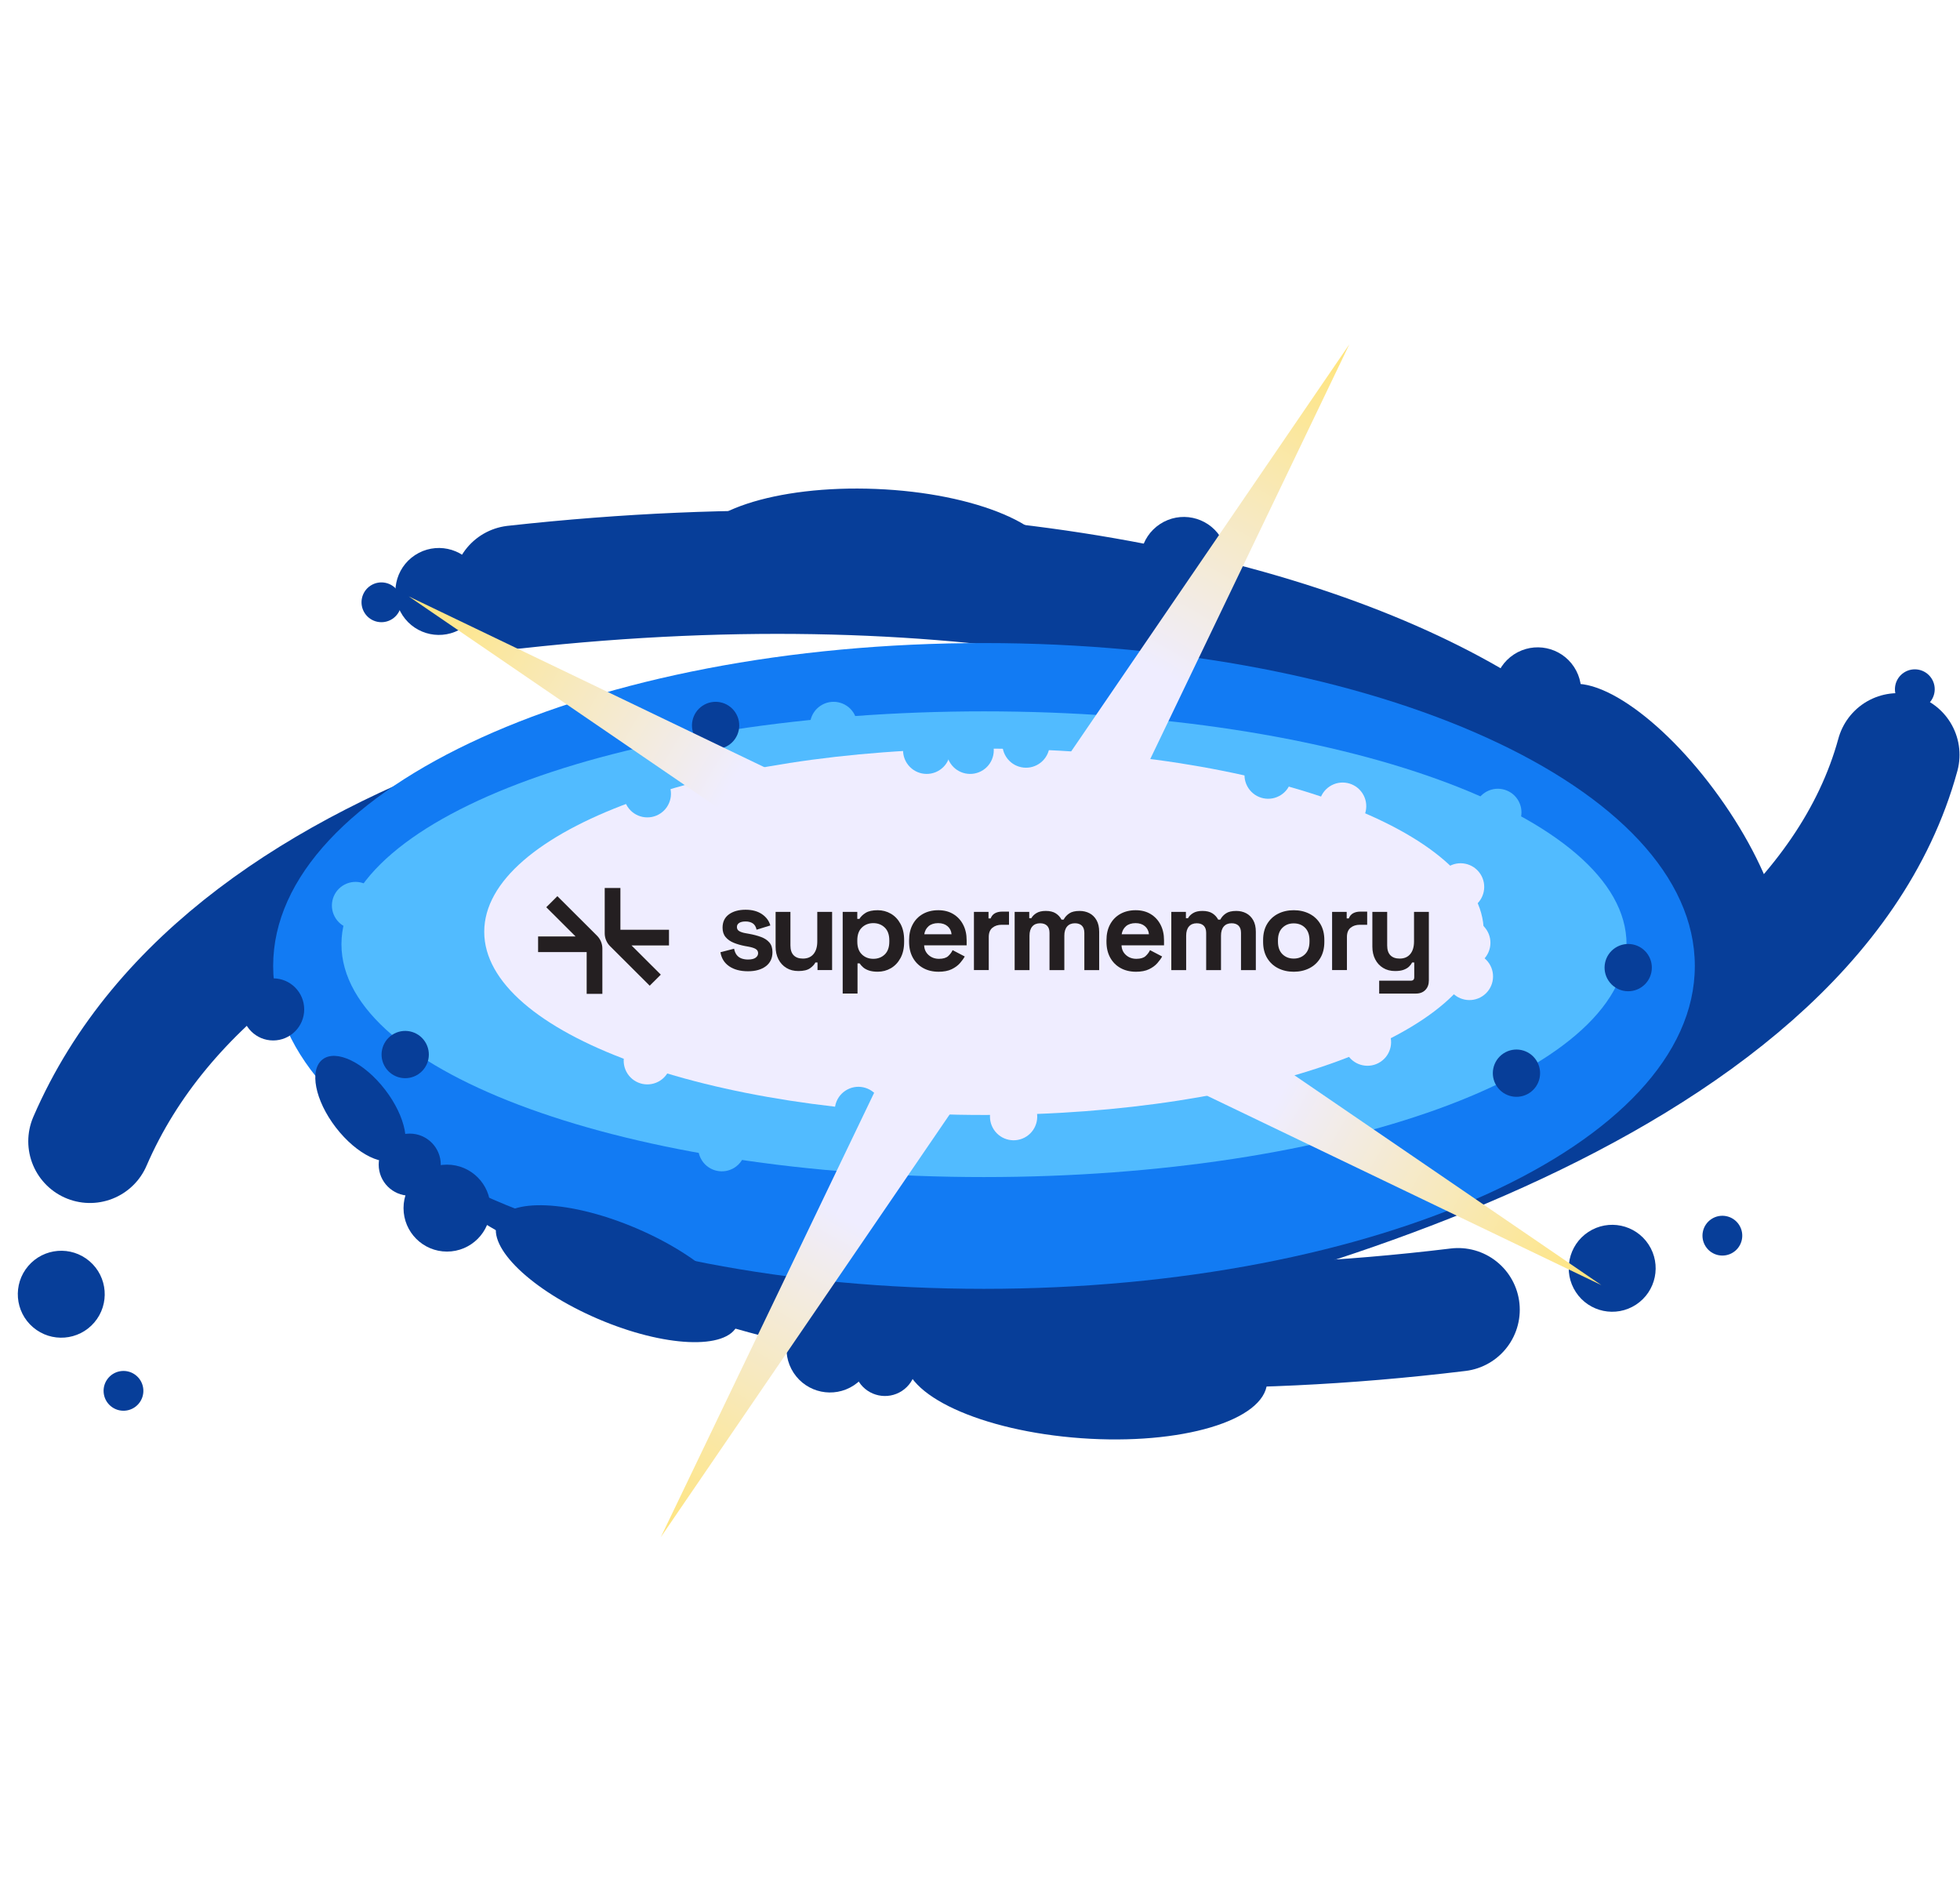
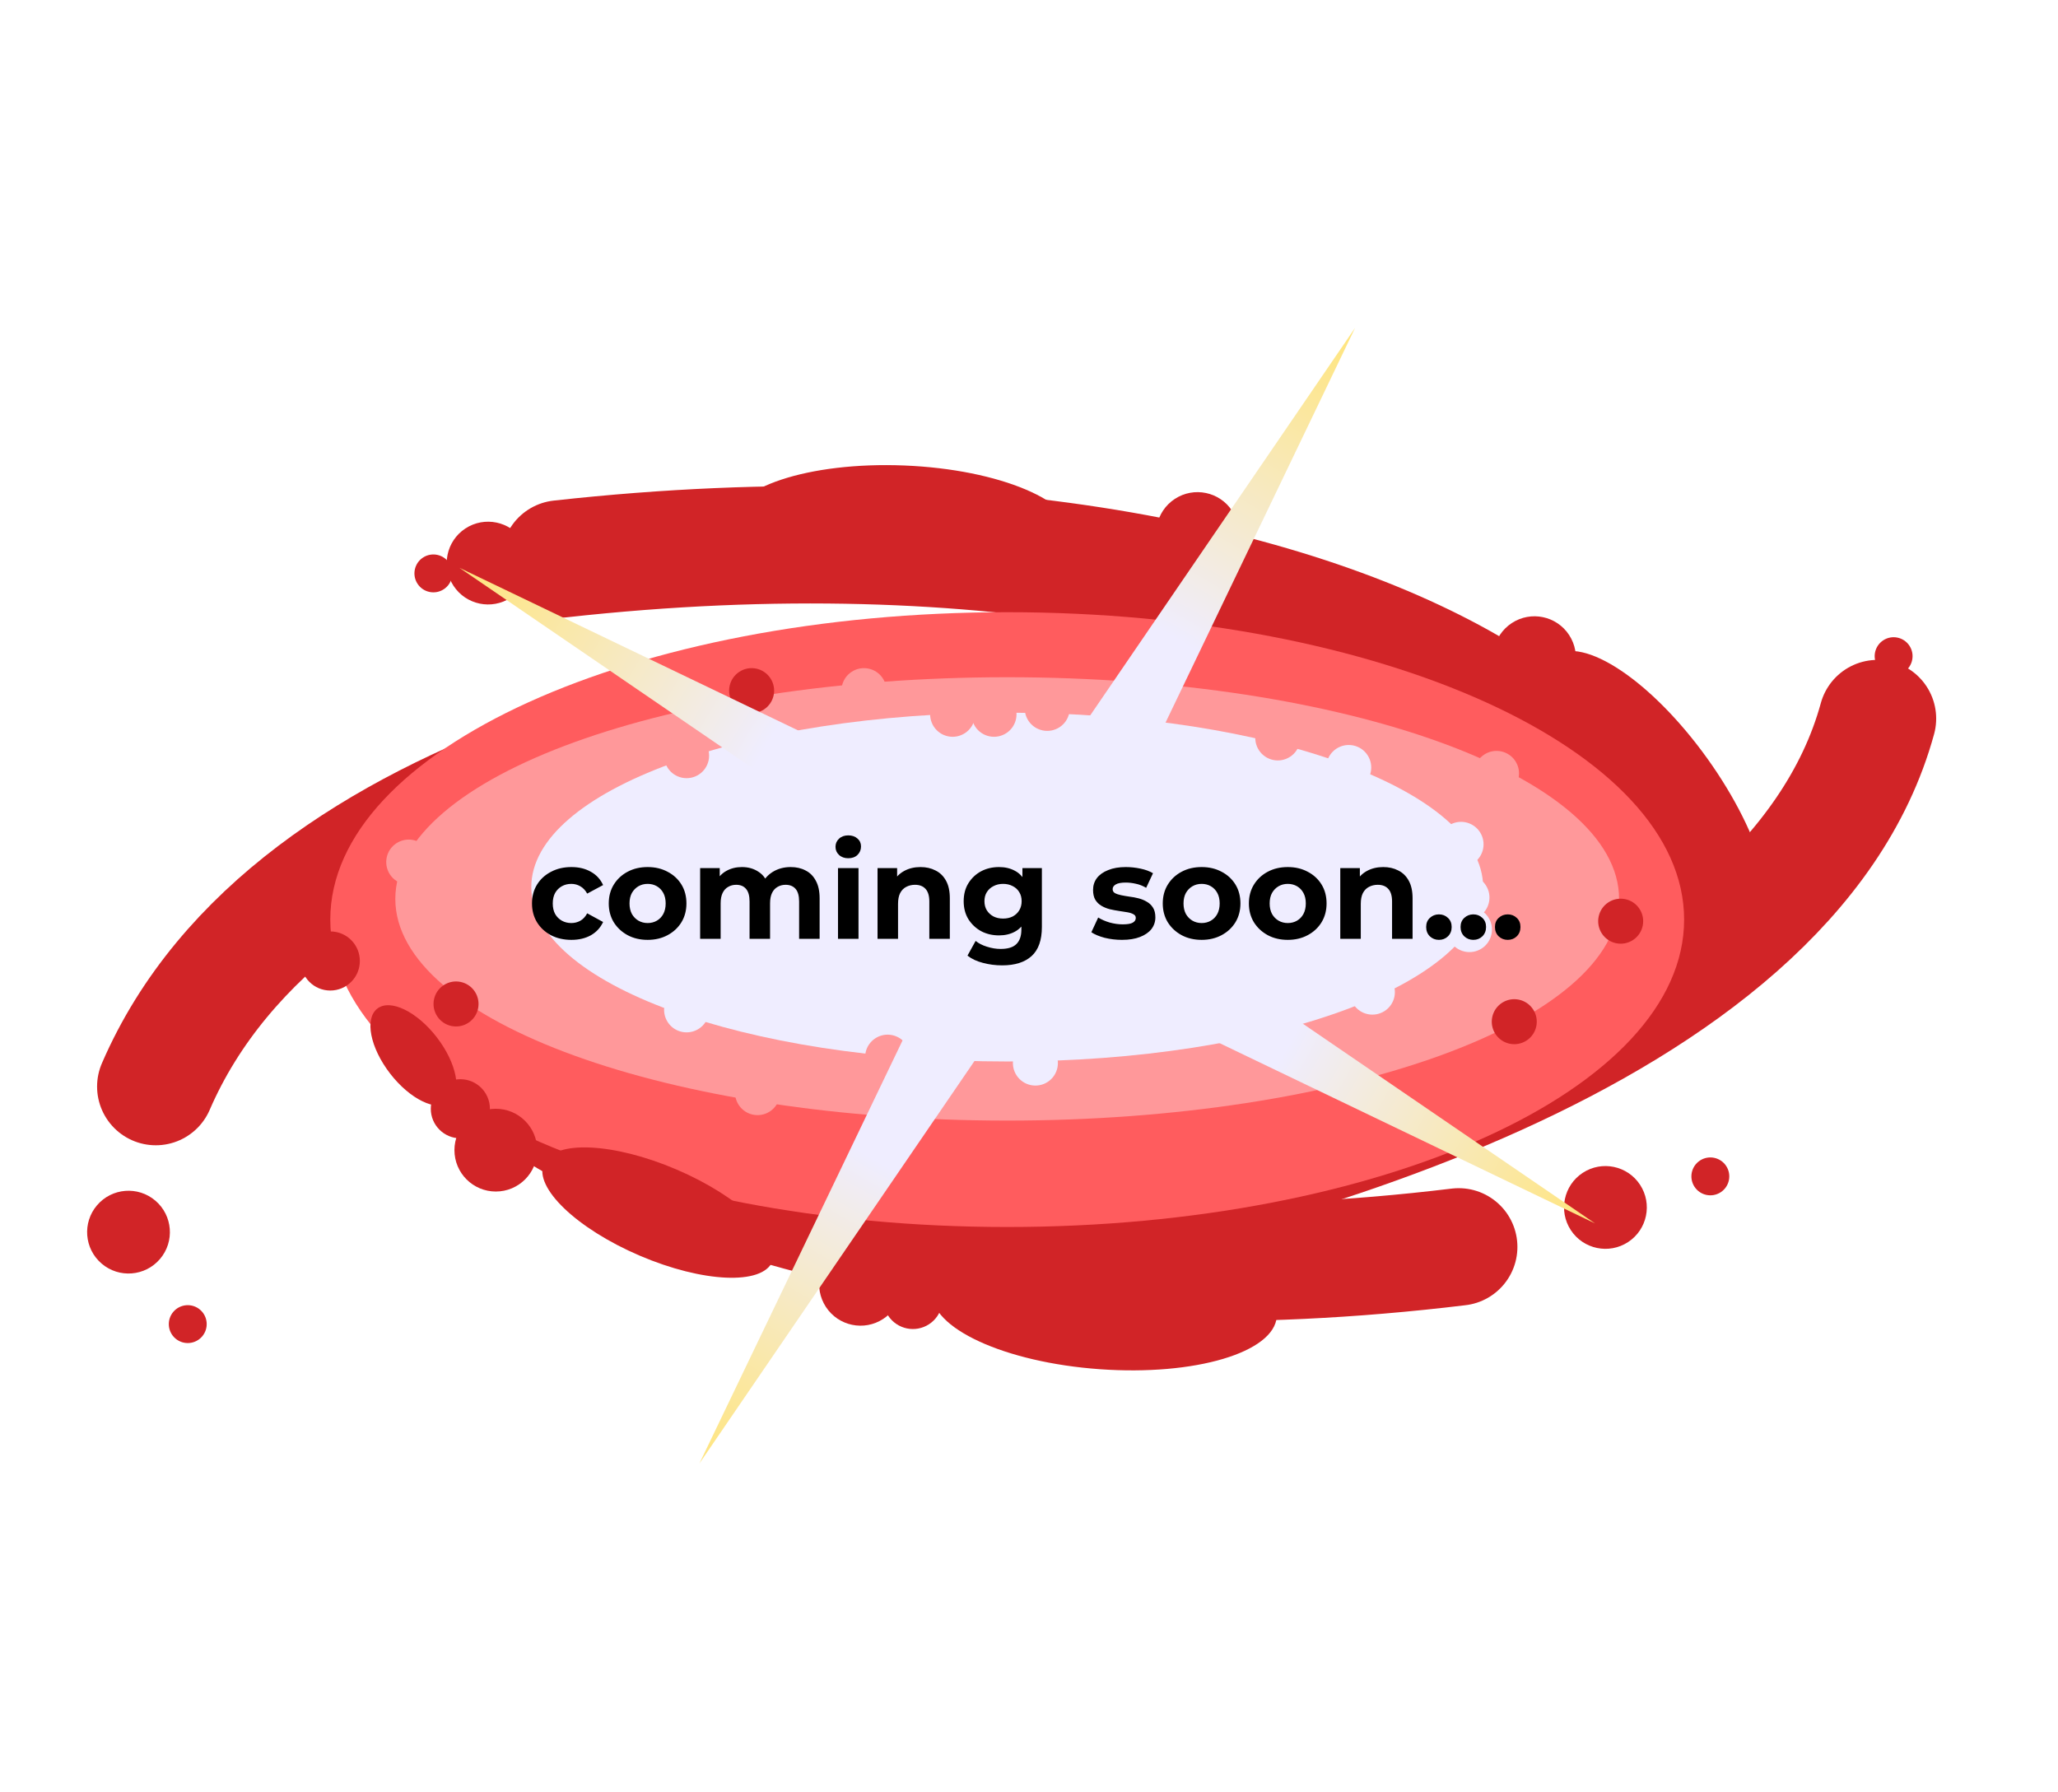
- <svg xmlns="http://www.w3.org/2000/svg" width="497" height="477" viewBox="0 0 497 477" fill="none">
-   <path d="M130.454 148.849C361.413 123.259 473.818 234.829 377.966 259.979" stroke="#073E99" stroke-width="31.271" stroke-miterlimit="3.994" stroke-linecap="round" />
-   <path d="M369.734 332.038C138.775 360.081 26.369 237.813 122.221 210.251" stroke="#073E99" stroke-width="31.271" stroke-miterlimit="3.994" stroke-linecap="round" />
-   <ellipse cx="421.857" cy="212.101" rx="17.337" ry="46.017" transform="rotate(-35.6296 421.857 212.101)" fill="#073E99" />
-   <path d="M242.847 326.587C314.046 314.852 457.79 277.013 481.243 191.361" stroke="#073E99" stroke-width="31.271" stroke-miterlimit="3.994" stroke-linecap="round" />
-   <path d="M266.552 178.767C187.092 183.429 58.666 206.401 22.802 289.344" stroke="#073E99" stroke-width="31.271" stroke-miterlimit="3.994" stroke-linecap="round" />
-   <ellipse cx="249.512" cy="244.884" rx="180.247" ry="81.859" fill="#127BF3" />
-   <ellipse cx="249.512" cy="239.374" rx="162.931" ry="59.033" fill="#51BBFF" />
-   <ellipse cx="249.512" cy="236.226" rx="126.724" ry="46.439" fill="#EFEDFF" />
-   <circle cx="69.265" cy="255.903" r="7.871" fill="#073E99" />
-   <circle cx="103.898" cy="295.258" r="7.871" fill="#073E99" />
-   <circle cx="224.398" cy="346.04" r="7.871" transform="rotate(146.771 224.398 346.04)" fill="#073E99" />
-   <circle cx="113.343" cy="306.278" r="11.02" fill="#073E99" />
-   <circle cx="210.458" cy="341.999" r="11.02" transform="rotate(146.771 210.458 341.999)" fill="#073E99" />
-   <circle cx="408.808" cy="321.534" r="11.02" transform="rotate(146.771 408.808 321.534)" fill="#073E99" />
-   <circle cx="372.602" cy="247.546" r="5.992" transform="rotate(146.771 372.602 247.546)" fill="#EFEDFF" />
-   <circle cx="346.751" cy="264.199" r="5.992" transform="rotate(146.771 346.751 264.199)" fill="#EFEDFF" />
-   <circle cx="257.021" cy="283.09" r="5.992" transform="rotate(146.771 257.021 283.09)" fill="#EFEDFF" />
-   <circle cx="164.143" cy="268.922" r="5.992" transform="rotate(146.771 164.143 268.922)" fill="#EFEDFF" />
-   <circle cx="164.143" cy="201.231" r="5.992" transform="rotate(146.771 164.143 201.231)" fill="#51BBFF" />
-   <circle cx="246.002" cy="190.211" r="5.992" transform="rotate(146.771 246.002 190.211)" fill="#51BBFF" />
-   <circle cx="260.17" cy="188.637" r="5.992" transform="rotate(146.771 260.17 188.637)" fill="#51BBFF" />
-   <circle cx="312.119" cy="276.793" r="5.992" transform="rotate(146.771 312.119 276.793)" fill="#51BBFF" />
-   <circle cx="217.666" cy="281.515" r="5.992" transform="rotate(146.771 217.666 281.515)" fill="#51BBFF" />
-   <circle cx="234.982" cy="190.211" r="5.992" transform="rotate(146.771 234.982 190.211)" fill="#51BBFF" />
-   <circle cx="321.564" cy="196.508" r="5.992" transform="rotate(146.771 321.564 196.508)" fill="#51BBFF" />
-   <circle cx="371.939" cy="239.012" r="5.992" transform="rotate(146.771 371.939 239.012)" fill="#EFEDFF" />
-   <circle cx="370.364" cy="224.844" r="5.992" transform="rotate(146.771 370.364 224.844)" fill="#EFEDFF" />
-   <circle cx="340.454" cy="204.379" r="5.992" transform="rotate(146.771 340.454 204.379)" fill="#EFEDFF" />
-   <circle cx="379.81" cy="205.953" r="5.992" transform="rotate(146.771 379.81 205.953)" fill="#51BBFF" />
-   <circle cx="90.155" cy="229.566" r="5.992" transform="rotate(146.771 90.1548 229.566)" fill="#51BBFF" />
-   <circle cx="183.033" cy="290.961" r="5.992" transform="rotate(146.771 183.033 290.961)" fill="#51BBFF" />
-   <circle cx="102.749" cy="267.348" r="5.992" transform="rotate(146.771 102.749 267.348)" fill="#073E99" />
-   <circle cx="181.459" cy="183.914" r="5.992" transform="rotate(146.771 181.459 183.914)" fill="#073E99" />
-   <circle cx="384.532" cy="272.07" r="5.992" transform="rotate(146.771 384.532 272.07)" fill="#073E99" />
-   <circle cx="412.867" cy="245.308" r="5.992" transform="rotate(146.771 412.867 245.308)" fill="#073E99" />
-   <circle cx="211.369" cy="183.914" r="5.992" transform="rotate(146.771 211.369 183.914)" fill="#51BBFF" />
-   <circle cx="389.918" cy="175.133" r="11.02" transform="rotate(146.771 389.918 175.133)" fill="#073E99" />
-   <circle cx="300.188" cy="142.074" r="11.02" transform="rotate(146.771 300.188 142.074)" fill="#073E99" />
-   <circle cx="111.284" cy="149.945" r="11.02" transform="rotate(146.771 111.284 149.945)" fill="#073E99" />
-   <circle cx="15.535" cy="328.11" r="11.02" transform="rotate(-139.522 15.5354 328.11)" fill="#073E99" />
-   <circle cx="436.744" cy="313.263" r="5.045" transform="rotate(146.771 436.744 313.263)" fill="#073E99" />
-   <circle cx="96.716" cy="152.694" r="5.045" transform="rotate(146.771 96.7161 152.694)" fill="#073E99" />
-   <circle cx="485.545" cy="174.733" r="5.045" transform="rotate(146.771 485.545 174.733)" fill="#073E99" />
-   <circle cx="31.311" cy="352.603" r="5.045" transform="rotate(-139.522 31.3113 352.603)" fill="#073E99" />
-   <ellipse cx="91.406" cy="281.048" rx="7.871" ry="15.742" transform="rotate(-37.6195 91.4057 281.048)" fill="#073E99" />
-   <ellipse cx="156.558" cy="322.904" rx="12.473" ry="33.107" transform="rotate(-66.8208 156.558 322.904)" fill="#073E99" />
-   <ellipse cx="275.398" cy="347.319" rx="17.337" ry="46.017" transform="rotate(-85.9072 275.398 347.319)" fill="#073E99" />
-   <ellipse cx="221.419" cy="141.28" rx="17.337" ry="46.017" transform="rotate(-87.6814 221.419 141.28)" fill="#073E99" />
-   <path d="M342.152 87.297L271.72 233.981L406.058 325.797L259.374 255.364L167.558 389.703L237.991 243.019L103.652 151.203L250.336 221.635L342.152 87.297Z" fill="url(#paint0_radial_2122_1202)" />
-   <path d="M189.668 246.232C187.738 246.232 186.154 245.815 184.922 244.982C183.687 244.149 182.941 242.959 182.683 241.409L186.145 240.516C186.284 241.211 186.519 241.757 186.847 242.153C187.175 242.551 187.583 242.832 188.07 243.002C188.557 243.17 189.091 243.256 189.668 243.256C190.542 243.256 191.189 243.101 191.607 242.795C192.024 242.487 192.234 242.107 192.234 241.649C192.234 241.191 192.036 240.841 191.637 240.592C191.237 240.344 190.602 240.141 189.725 239.982L188.89 239.833C187.856 239.635 186.909 239.361 186.055 239.013C185.199 238.666 184.513 238.185 183.996 237.57C183.479 236.955 183.221 236.161 183.221 235.19C183.221 233.721 183.758 232.596 184.832 231.811C185.907 231.028 187.318 230.635 189.07 230.635C190.72 230.635 192.094 231.003 193.188 231.735C194.282 232.469 194.997 233.431 195.337 234.621L191.844 235.692C191.685 234.939 191.362 234.403 190.875 234.085C190.388 233.767 189.785 233.609 189.07 233.609C188.354 233.609 187.805 233.733 187.429 233.982C187.05 234.23 186.861 234.573 186.861 235.008C186.861 235.485 187.059 235.837 187.459 236.065C187.856 236.293 188.393 236.467 189.07 236.585L189.905 236.734C191.02 236.932 192.029 237.195 192.934 237.524C193.839 237.851 194.554 238.318 195.083 238.924C195.609 239.529 195.875 240.348 195.875 241.379C195.875 242.926 195.311 244.123 194.187 244.966C193.063 245.811 191.556 246.232 189.665 246.232H189.668Z" fill="#241F21" />
-   <path d="M202.43 246.172C201.276 246.172 200.267 245.91 199.402 245.382C198.536 244.858 197.864 244.128 197.387 243.196C196.909 242.263 196.671 241.191 196.671 239.982V231.173H200.431V239.685C200.431 240.797 200.704 241.63 201.253 242.185C201.8 242.74 202.58 243.018 203.596 243.018C204.75 243.018 205.646 242.636 206.283 241.872C206.92 241.108 207.238 240.042 207.238 238.673V231.173H210.998V245.935H207.298V244.001H206.761C206.523 244.499 206.075 244.984 205.417 245.461C204.761 245.937 203.764 246.174 202.432 246.174L202.43 246.172Z" fill="#241F21" />
-   <path d="M213.683 251.887V231.173H217.383V232.959H217.921C218.258 232.384 218.786 231.873 219.502 231.426C220.218 230.98 221.243 230.756 222.576 230.756C223.77 230.756 224.876 231.049 225.889 231.633C226.905 232.218 227.72 233.077 228.336 234.207C228.952 235.337 229.261 236.707 229.261 238.313V238.79C229.261 240.396 228.952 241.766 228.336 242.896C227.72 244.026 226.903 244.885 225.889 245.47C224.874 246.054 223.77 246.347 222.576 246.347C221.681 246.347 220.931 246.243 220.324 246.034C219.717 245.826 219.23 245.557 218.86 245.23C218.491 244.903 218.198 244.572 217.981 244.234H217.443V251.883H213.683V251.887ZM221.443 243.078C222.618 243.078 223.588 242.705 224.354 241.962C225.121 241.218 225.504 240.132 225.504 238.702V238.405C225.504 236.976 225.116 235.89 224.34 235.146C223.565 234.403 222.6 234.03 221.446 234.03C220.291 234.03 219.327 234.403 218.551 235.146C217.775 235.89 217.388 236.976 217.388 238.405V238.702C217.388 240.132 217.775 241.218 218.551 241.962C219.327 242.705 220.291 243.078 221.446 243.078H221.443Z" fill="#241F21" />
-   <path d="M237.978 246.351C236.505 246.351 235.208 246.038 234.083 245.414C232.96 244.788 232.085 243.907 231.457 242.765C230.831 241.623 230.517 240.279 230.517 238.732V238.376C230.517 236.829 230.824 235.484 231.443 234.343C232.059 233.201 232.925 232.319 234.039 231.693C235.155 231.07 236.447 230.756 237.92 230.756C239.393 230.756 240.637 231.079 241.71 231.723C242.783 232.368 243.622 233.261 244.217 234.403C244.815 235.544 245.112 236.868 245.112 238.376V239.655H234.337C234.377 240.668 234.755 241.49 235.471 242.125C236.186 242.76 237.064 243.078 238.098 243.078C239.131 243.078 239.928 242.85 240.425 242.394C240.921 241.939 241.299 241.432 241.558 240.878L244.632 242.484C244.353 243 243.951 243.561 243.423 244.167C242.894 244.772 242.195 245.288 241.318 245.714C240.443 246.139 239.328 246.354 237.975 246.354L237.978 246.351ZM234.365 236.856H241.29C241.209 236.002 240.867 235.319 240.261 234.803C239.653 234.287 238.862 234.03 237.888 234.03C236.913 234.03 236.066 234.287 235.471 234.803C234.873 235.319 234.506 236.005 234.368 236.856H234.365Z" fill="#241F21" />
-   <path d="M246.961 245.935V231.173H250.661V232.84H251.199C251.418 232.244 251.781 231.809 252.288 231.53C252.796 231.252 253.387 231.113 254.064 231.113H255.855V234.446H254.004C253.048 234.446 252.263 234.7 251.647 235.206C251.03 235.712 250.721 236.49 250.721 237.542V245.935H246.961Z" fill="#241F21" />
-   <path d="M257.286 245.935V231.173H260.986V232.78H261.524C261.783 232.285 262.21 231.852 262.808 231.486C263.405 231.12 264.19 230.936 265.164 230.936C266.219 230.936 267.064 231.139 267.701 231.546C268.338 231.953 268.825 232.483 269.164 233.139H269.703C270.039 232.504 270.517 231.979 271.136 231.562C271.752 231.146 272.627 230.938 273.763 230.938C274.677 230.938 275.508 231.132 276.256 231.518C277.001 231.905 277.599 232.49 278.046 233.275C278.495 234.06 278.719 235.045 278.719 236.237V245.939H274.958V236.504C274.958 235.692 274.748 235.082 274.333 234.674C273.915 234.267 273.326 234.064 272.571 234.064C271.715 234.064 271.055 234.338 270.586 234.884C270.118 235.429 269.885 236.207 269.885 237.22V245.942H266.124V236.506C266.124 235.694 265.915 235.084 265.499 234.676C265.081 234.269 264.493 234.066 263.738 234.066C262.881 234.066 262.221 234.34 261.753 234.886C261.284 235.431 261.051 236.209 261.051 237.222V245.944H257.291L257.286 245.935Z" fill="#241F21" />
-   <path d="M288.028 246.351C286.555 246.351 285.258 246.038 284.134 245.414C283.01 244.788 282.135 243.907 281.507 242.765C280.881 241.623 280.568 240.279 280.568 238.732V238.376C280.568 236.829 280.874 235.484 281.493 234.343C282.109 233.201 282.975 232.319 284.09 231.693C285.205 231.07 286.497 230.756 287.97 230.756C289.443 230.756 290.687 231.079 291.76 231.723C292.834 232.368 293.671 233.261 294.267 234.403C294.865 235.544 295.163 236.868 295.163 238.376V239.655H284.388C284.427 240.668 284.805 241.49 285.521 242.125C286.237 242.76 287.113 243.078 288.148 243.078C289.182 243.078 289.978 242.85 290.477 242.394C290.973 241.939 291.352 241.432 291.61 240.878L294.685 242.484C294.406 243 294.004 243.561 293.475 244.167C292.947 244.772 292.247 245.288 291.37 245.714C290.495 246.139 289.38 246.354 288.028 246.354V246.351ZM284.417 236.856H291.342C291.262 236.002 290.92 235.319 290.313 234.803C289.706 234.287 288.914 234.03 287.94 234.03C286.966 234.03 286.119 234.287 285.523 234.803C284.925 235.319 284.558 236.005 284.42 236.856H284.417Z" fill="#241F21" />
-   <path d="M297.011 245.935V231.173H300.712V232.78H301.249C301.508 232.285 301.935 231.852 302.533 231.486C303.131 231.12 303.916 230.936 304.889 230.936C305.945 230.936 306.789 231.139 307.426 231.546C308.063 231.953 308.551 232.483 308.89 233.139H309.427C309.764 232.504 310.242 231.979 310.861 231.562C311.477 231.146 312.352 230.938 313.488 230.938C314.402 230.938 315.233 231.132 315.98 231.518C316.726 231.905 317.324 232.49 317.772 233.275C318.219 234.06 318.443 235.045 318.443 236.237V245.939H314.683V236.504C314.683 235.692 314.473 235.082 314.058 234.674C313.64 234.267 313.052 234.064 312.297 234.064C311.44 234.064 310.78 234.338 310.312 234.884C309.843 235.429 309.61 236.207 309.61 237.22V245.942H305.85V236.506C305.85 235.694 305.64 235.084 305.224 234.676C304.806 234.269 304.217 234.066 303.463 234.066C302.607 234.066 301.947 234.34 301.477 234.886C301.009 235.431 300.776 236.209 300.776 237.222V245.944H297.016L297.011 245.935Z" fill="#241F21" />
-   <path d="M328.053 246.351C326.58 246.351 325.258 246.054 324.083 245.458C322.908 244.862 321.982 243.999 321.306 242.869C320.63 241.738 320.29 240.378 320.29 238.792V238.316C320.29 236.727 320.628 235.369 321.306 234.239C321.982 233.109 322.908 232.246 324.083 231.65C325.255 231.053 326.58 230.756 328.053 230.756C329.526 230.756 330.848 231.053 332.024 231.65C333.196 232.246 334.122 233.109 334.8 234.239C335.476 235.369 335.814 236.73 335.814 238.316V238.792C335.814 240.38 335.474 241.738 334.8 242.869C334.124 243.999 333.198 244.862 332.024 245.458C330.848 246.054 329.526 246.351 328.053 246.351ZM328.053 243.018C329.207 243.018 330.16 242.645 330.918 241.902C331.675 241.158 332.051 240.09 332.051 238.702V238.405C332.051 237.017 331.677 235.949 330.931 235.206C330.186 234.462 329.225 234.089 328.051 234.089C326.876 234.089 325.941 234.462 325.186 235.206C324.429 235.949 324.053 237.017 324.053 238.405V238.702C324.053 240.09 324.429 241.158 325.186 241.902C325.943 242.645 326.896 243.018 328.051 243.018H328.053Z" fill="#241F21" />
-   <path d="M337.782 245.935V231.173H341.482V232.84H342.021C342.239 232.244 342.602 231.809 343.11 231.53C343.618 231.252 344.209 231.113 344.885 231.113H346.676V234.446H344.825C343.869 234.446 343.084 234.7 342.468 235.206C341.852 235.712 341.543 236.49 341.543 237.542V245.935H337.782Z" fill="#241F21" />
-   <path d="M349.721 251.887V248.614H357.779C358.335 248.614 358.614 248.317 358.614 247.721V244.001H358.076C357.917 244.34 357.668 244.676 357.331 245.014C356.992 245.353 356.535 245.629 355.958 245.847C355.38 246.066 354.644 246.174 353.749 246.174C352.594 246.174 351.583 245.912 350.72 245.385C349.854 244.86 349.183 244.13 348.705 243.198C348.227 242.266 347.99 241.193 347.99 239.985V231.173H351.749V239.685C351.749 240.797 352.022 241.63 352.571 242.185C353.118 242.74 353.899 243.018 354.914 243.018C356.068 243.018 356.964 242.636 357.601 241.872C358.238 241.108 358.557 240.042 358.557 238.673V231.173H362.316V248.554C362.316 249.567 362.019 250.375 361.421 250.98C360.824 251.586 360.027 251.887 359.034 251.887H349.723H349.721Z" fill="#241F21" />
-   <path d="M169.634 235.71H157.317V225.124H153.338V236.61C153.338 237.83 153.825 239.002 154.69 239.865L164.748 249.894L167.561 247.088L160.133 239.681H169.636V235.713L169.634 235.71Z" fill="#241F21" />
-   <path d="M138.521 230L145.949 237.407H136.446V241.375H148.763V251.961H152.742V240.475C152.742 239.255 152.255 238.083 151.39 237.22L141.335 227.194L138.521 230Z" fill="#241F21" />
+ <svg xmlns="http://www.w3.org/2000/svg" width="548" height="477" viewBox="0 0 548 477" fill="none">
+   <path d="M149.137 148.849C380.096 123.259 492.502 234.829 396.65 259.979" stroke="#D12427" stroke-width="31.271" stroke-miterlimit="3.994" stroke-linecap="round" />
+   <path d="M388.417 332.038C157.458 360.081 45.053 237.813 140.905 210.251" stroke="#D12427" stroke-width="31.271" stroke-miterlimit="3.994" stroke-linecap="round" />
+   <ellipse cx="440.541" cy="212.101" rx="17.337" ry="46.017" transform="rotate(-35.6296 440.541 212.101)" fill="#D12427" />
+   <path d="M261.531 326.587C332.729 314.852 476.474 277.013 499.926 191.36" stroke="#D12427" stroke-width="31.271" stroke-miterlimit="3.994" stroke-linecap="round" />
+   <path d="M285.235 178.767C205.775 183.429 77.349 206.401 41.486 289.344" stroke="#D12427" stroke-width="31.271" stroke-miterlimit="3.994" stroke-linecap="round" />
+   <ellipse cx="268.196" cy="244.884" rx="180.247" ry="81.859" fill="#FF5C5E" />
+   <ellipse cx="268.196" cy="239.374" rx="162.931" ry="59.033" fill="#FF989A" />
+   <ellipse cx="268.196" cy="236.226" rx="126.724" ry="46.439" fill="#EFEDFF" />
+   <circle cx="87.949" cy="255.903" r="7.871" fill="#D12427" />
+   <circle cx="122.581" cy="295.258" r="7.871" fill="#D12427" />
+   <circle cx="243.081" cy="346.04" r="7.871" transform="rotate(146.771 243.081 346.04)" fill="#D12427" />
+   <circle cx="132.027" cy="306.278" r="11.02" fill="#D12427" />
+   <circle cx="229.142" cy="341.999" r="11.02" transform="rotate(146.771 229.142 341.999)" fill="#D12427" />
+   <circle cx="427.491" cy="321.534" r="11.02" transform="rotate(146.771 427.491 321.534)" fill="#D12427" />
+   <circle cx="391.286" cy="247.546" r="5.992" transform="rotate(146.771 391.286 247.546)" fill="#EFEDFF" />
+   <circle cx="365.435" cy="264.199" r="5.992" transform="rotate(146.771 365.435 264.199)" fill="#EFEDFF" />
+   <circle cx="275.705" cy="283.09" r="5.992" transform="rotate(146.771 275.705 283.09)" fill="#EFEDFF" />
+   <circle cx="182.826" cy="268.922" r="5.992" transform="rotate(146.771 182.826 268.922)" fill="#EFEDFF" />
+   <circle cx="182.826" cy="201.231" r="5.992" transform="rotate(146.771 182.826 201.231)" fill="#FF989A" />
+   <circle cx="264.685" cy="190.211" r="5.992" transform="rotate(146.771 264.685 190.211)" fill="#FF989A" />
+   <circle cx="278.853" cy="188.637" r="5.992" transform="rotate(146.771 278.853 188.637)" fill="#FF989A" />
+   <circle cx="330.802" cy="276.793" r="5.992" transform="rotate(146.771 330.802 276.793)" fill="#FF989A" />
+   <circle cx="236.35" cy="281.515" r="5.992" transform="rotate(146.771 236.35 281.515)" fill="#FF989A" />
+   <circle cx="253.666" cy="190.211" r="5.992" transform="rotate(146.771 253.666 190.211)" fill="#FF989A" />
+   <circle cx="340.247" cy="196.508" r="5.992" transform="rotate(146.771 340.247 196.508)" fill="#FF989A" />
+   <circle cx="390.622" cy="239.012" r="5.992" transform="rotate(146.771 390.622 239.012)" fill="#EFEDFF" />
+   <circle cx="389.048" cy="224.844" r="5.992" transform="rotate(146.771 389.048 224.844)" fill="#EFEDFF" />
+   <circle cx="359.138" cy="204.379" r="5.992" transform="rotate(146.771 359.138 204.379)" fill="#EFEDFF" />
+   <circle cx="398.493" cy="205.953" r="5.992" transform="rotate(146.771 398.493 205.953)" fill="#FF989A" />
+   <circle cx="108.838" cy="229.566" r="5.992" transform="rotate(146.771 108.838 229.566)" fill="#FF989A" />
+   <circle cx="201.717" cy="290.961" r="5.992" transform="rotate(146.771 201.717 290.961)" fill="#FF989A" />
+   <circle cx="121.432" cy="267.348" r="5.992" transform="rotate(146.771 121.432 267.348)" fill="#D12427" />
+   <circle cx="200.143" cy="183.914" r="5.992" transform="rotate(146.771 200.143 183.914)" fill="#D12427" />
+   <circle cx="403.216" cy="272.07" r="5.992" transform="rotate(146.771 403.216 272.07)" fill="#D12427" />
+   <circle cx="431.551" cy="245.308" r="5.992" transform="rotate(146.771 431.551 245.308)" fill="#D12427" />
+   <circle cx="230.053" cy="183.914" r="5.992" transform="rotate(146.771 230.053 183.914)" fill="#FF989A" />
+   <circle cx="408.601" cy="175.133" r="11.02" transform="rotate(146.771 408.601 175.133)" fill="#D12427" />
+   <circle cx="318.872" cy="142.074" r="11.02" transform="rotate(146.771 318.872 142.074)" fill="#D12427" />
+   <circle cx="129.968" cy="149.945" r="11.02" transform="rotate(146.771 129.968 149.945)" fill="#D12427" />
+   <circle cx="34.219" cy="328.11" r="11.02" transform="rotate(-139.522 34.219 328.11)" fill="#D12427" />
+   <circle cx="455.427" cy="313.263" r="5.045" transform="rotate(146.771 455.427 313.263)" fill="#D12427" />
+   <circle cx="115.4" cy="152.694" r="5.045" transform="rotate(146.771 115.4 152.694)" fill="#D12427" />
+   <circle cx="504.229" cy="174.733" r="5.045" transform="rotate(146.771 504.229 174.733)" fill="#D12427" />
+   <circle cx="49.995" cy="352.603" r="5.045" transform="rotate(-139.522 49.9949 352.603)" fill="#D12427" />
+   <ellipse cx="110.089" cy="281.048" rx="7.871" ry="15.742" transform="rotate(-37.6195 110.089 281.048)" fill="#D12427" />
+   <ellipse cx="175.242" cy="322.904" rx="12.473" ry="33.107" transform="rotate(-66.8208 175.242 322.904)" fill="#D12427" />
+   <ellipse cx="294.082" cy="347.319" rx="17.337" ry="46.017" transform="rotate(-85.9072 294.082 347.319)" fill="#D12427" />
+   <ellipse cx="240.103" cy="141.28" rx="17.337" ry="46.017" transform="rotate(-87.6814 240.103 141.28)" fill="#D12427" />
+   <path d="M360.836 87.297L290.403 233.981L424.742 325.797L278.058 255.364L186.242 389.703L256.674 243.019L122.336 151.203L269.02 221.635L360.836 87.297Z" fill="url(#paint0_radial_2228_6)" />
+   <path d="M152.158 250.28C150.128 250.28 148.32 249.872 146.733 249.055C145.147 248.215 143.898 247.06 142.988 245.59C142.102 244.12 141.658 242.452 141.658 240.585C141.658 238.695 142.102 237.027 142.988 235.58C143.898 234.11 145.147 232.967 146.733 232.15C148.32 231.31 150.128 230.89 152.158 230.89C154.142 230.89 155.868 231.31 157.338 232.15C158.808 232.967 159.893 234.145 160.593 235.685L156.358 237.96C155.868 237.073 155.25 236.42 154.503 236C153.78 235.58 152.987 235.37 152.123 235.37C151.19 235.37 150.35 235.58 149.603 236C148.857 236.42 148.262 237.015 147.818 237.785C147.398 238.555 147.188 239.488 147.188 240.585C147.188 241.682 147.398 242.615 147.818 243.385C148.262 244.155 148.857 244.75 149.603 245.17C150.35 245.59 151.19 245.8 152.123 245.8C152.987 245.8 153.78 245.602 154.503 245.205C155.25 244.785 155.868 244.12 156.358 243.21L160.593 245.52C159.893 247.037 158.808 248.215 157.338 249.055C155.868 249.872 154.142 250.28 152.158 250.28ZM172.458 250.28C170.451 250.28 168.666 249.86 167.103 249.02C165.563 248.18 164.338 247.037 163.428 245.59C162.541 244.12 162.098 242.452 162.098 240.585C162.098 238.695 162.541 237.027 163.428 235.58C164.338 234.11 165.563 232.967 167.103 232.15C168.666 231.31 170.451 230.89 172.458 230.89C174.441 230.89 176.215 231.31 177.778 232.15C179.341 232.967 180.566 234.098 181.453 235.545C182.34 236.992 182.783 238.672 182.783 240.585C182.783 242.452 182.34 244.12 181.453 245.59C180.566 247.037 179.341 248.18 177.778 249.02C176.215 249.86 174.441 250.28 172.458 250.28ZM172.458 245.8C173.368 245.8 174.185 245.59 174.908 245.17C175.631 244.75 176.203 244.155 176.623 243.385C177.043 242.592 177.253 241.658 177.253 240.585C177.253 239.488 177.043 238.555 176.623 237.785C176.203 237.015 175.631 236.42 174.908 236C174.185 235.58 173.368 235.37 172.458 235.37C171.548 235.37 170.731 235.58 170.008 236C169.285 236.42 168.701 237.015 168.258 237.785C167.838 238.555 167.628 239.488 167.628 240.585C167.628 241.658 167.838 242.592 168.258 243.385C168.701 244.155 169.285 244.75 170.008 245.17C170.731 245.59 171.548 245.8 172.458 245.8ZM210.547 230.89C212.041 230.89 213.359 231.193 214.502 231.8C215.669 232.383 216.579 233.293 217.232 234.53C217.909 235.743 218.247 237.307 218.247 239.22V250H212.787V240.06C212.787 238.543 212.472 237.423 211.842 236.7C211.212 235.977 210.326 235.615 209.182 235.615C208.389 235.615 207.677 235.802 207.047 236.175C206.417 236.525 205.927 237.062 205.577 237.785C205.227 238.508 205.052 239.43 205.052 240.55V250H199.592V240.06C199.592 238.543 199.277 237.423 198.647 236.7C198.041 235.977 197.166 235.615 196.022 235.615C195.229 235.615 194.517 235.802 193.887 236.175C193.257 236.525 192.767 237.062 192.417 237.785C192.067 238.508 191.892 239.43 191.892 240.55V250H186.432V231.17H191.647V236.315L190.667 234.81C191.321 233.527 192.242 232.558 193.432 231.905C194.646 231.228 196.022 230.89 197.562 230.89C199.289 230.89 200.794 231.333 202.077 232.22C203.384 233.083 204.247 234.413 204.667 236.21L202.742 235.685C203.372 234.215 204.376 233.048 205.752 232.185C207.152 231.322 208.751 230.89 210.547 230.89ZM223.141 250V231.17H228.601V250H223.141ZM225.871 228.545C224.868 228.545 224.051 228.253 223.421 227.67C222.791 227.087 222.476 226.363 222.476 225.5C222.476 224.637 222.791 223.913 223.421 223.33C224.051 222.747 224.868 222.455 225.871 222.455C226.875 222.455 227.691 222.735 228.321 223.295C228.951 223.832 229.266 224.532 229.266 225.395C229.266 226.305 228.951 227.063 228.321 227.67C227.715 228.253 226.898 228.545 225.871 228.545ZM245.114 230.89C246.607 230.89 247.937 231.193 249.104 231.8C250.294 232.383 251.227 233.293 251.904 234.53C252.58 235.743 252.919 237.307 252.919 239.22V250H247.459V240.06C247.459 238.543 247.12 237.423 246.444 236.7C245.79 235.977 244.857 235.615 243.644 235.615C242.78 235.615 241.999 235.802 241.299 236.175C240.622 236.525 240.085 237.073 239.689 237.82C239.315 238.567 239.129 239.523 239.129 240.69V250H233.669V231.17H238.884V236.385L237.904 234.81C238.58 233.55 239.549 232.582 240.809 231.905C242.069 231.228 243.504 230.89 245.114 230.89ZM266.86 257.07C265.086 257.07 263.371 256.848 261.715 256.405C260.081 255.985 258.716 255.343 257.62 254.48L259.79 250.56C260.583 251.213 261.586 251.727 262.8 252.1C264.036 252.497 265.25 252.695 266.44 252.695C268.376 252.695 269.776 252.263 270.64 251.4C271.526 250.537 271.97 249.253 271.97 247.55V244.715L272.32 239.99L272.25 235.23V231.17H277.43V246.85C277.43 250.35 276.52 252.928 274.7 254.585C272.88 256.242 270.266 257.07 266.86 257.07ZM266.02 249.09C264.27 249.09 262.683 248.717 261.26 247.97C259.86 247.2 258.728 246.138 257.865 244.785C257.025 243.408 256.605 241.81 256.605 239.99C256.605 238.147 257.025 236.548 257.865 235.195C258.728 233.818 259.86 232.757 261.26 232.01C262.683 231.263 264.27 230.89 266.02 230.89C267.606 230.89 269.006 231.217 270.22 231.87C271.433 232.5 272.378 233.492 273.055 234.845C273.731 236.175 274.07 237.89 274.07 239.99C274.07 242.067 273.731 243.782 273.055 245.135C272.378 246.465 271.433 247.457 270.22 248.11C269.006 248.763 267.606 249.09 266.02 249.09ZM267.105 244.61C268.061 244.61 268.913 244.423 269.66 244.05C270.406 243.653 270.99 243.105 271.41 242.405C271.83 241.705 272.04 240.9 272.04 239.99C272.04 239.057 271.83 238.252 271.41 237.575C270.99 236.875 270.406 236.338 269.66 235.965C268.913 235.568 268.061 235.37 267.105 235.37C266.148 235.37 265.296 235.568 264.55 235.965C263.803 236.338 263.208 236.875 262.765 237.575C262.345 238.252 262.135 239.057 262.135 239.99C262.135 240.9 262.345 241.705 262.765 242.405C263.208 243.105 263.803 243.653 264.55 244.05C265.296 244.423 266.148 244.61 267.105 244.61ZM298.759 250.28C297.149 250.28 295.597 250.093 294.104 249.72C292.634 249.323 291.467 248.833 290.604 248.25L292.424 244.33C293.287 244.867 294.302 245.31 295.469 245.66C296.659 245.987 297.825 246.15 298.969 246.15C300.229 246.15 301.115 245.998 301.629 245.695C302.165 245.392 302.434 244.972 302.434 244.435C302.434 243.992 302.224 243.665 301.804 243.455C301.407 243.222 300.87 243.047 300.194 242.93C299.517 242.813 298.77 242.697 297.954 242.58C297.16 242.463 296.355 242.312 295.539 242.125C294.722 241.915 293.975 241.612 293.299 241.215C292.622 240.818 292.074 240.282 291.654 239.605C291.257 238.928 291.059 238.053 291.059 236.98C291.059 235.79 291.397 234.74 292.074 233.83C292.774 232.92 293.777 232.208 295.084 231.695C296.39 231.158 297.954 230.89 299.774 230.89C301.057 230.89 302.364 231.03 303.694 231.31C305.024 231.59 306.132 231.998 307.019 232.535L305.199 236.42C304.289 235.883 303.367 235.522 302.434 235.335C301.524 235.125 300.637 235.02 299.774 235.02C298.56 235.02 297.674 235.183 297.114 235.51C296.554 235.837 296.274 236.257 296.274 236.77C296.274 237.237 296.472 237.587 296.869 237.82C297.289 238.053 297.837 238.24 298.514 238.38C299.19 238.52 299.925 238.648 300.719 238.765C301.535 238.858 302.352 239.01 303.169 239.22C303.985 239.43 304.72 239.733 305.374 240.13C306.05 240.503 306.599 241.028 307.019 241.705C307.439 242.358 307.649 243.222 307.649 244.295C307.649 245.462 307.299 246.5 306.599 247.41C305.899 248.297 304.884 248.997 303.554 249.51C302.247 250.023 300.649 250.28 298.759 250.28ZM319.977 250.28C317.971 250.28 316.186 249.86 314.622 249.02C313.082 248.18 311.857 247.037 310.947 245.59C310.061 244.12 309.617 242.452 309.617 240.585C309.617 238.695 310.061 237.027 310.947 235.58C311.857 234.11 313.082 232.967 314.622 232.15C316.186 231.31 317.971 230.89 319.977 230.89C321.961 230.89 323.734 231.31 325.297 232.15C326.861 232.967 328.086 234.098 328.972 235.545C329.859 236.992 330.302 238.672 330.302 240.585C330.302 242.452 329.859 244.12 328.972 245.59C328.086 247.037 326.861 248.18 325.297 249.02C323.734 249.86 321.961 250.28 319.977 250.28ZM319.977 245.8C320.887 245.8 321.704 245.59 322.427 245.17C323.151 244.75 323.722 244.155 324.142 243.385C324.562 242.592 324.772 241.658 324.772 240.585C324.772 239.488 324.562 238.555 324.142 237.785C323.722 237.015 323.151 236.42 322.427 236C321.704 235.58 320.887 235.37 319.977 235.37C319.067 235.37 318.251 235.58 317.527 236C316.804 236.42 316.221 237.015 315.777 237.785C315.357 238.555 315.147 239.488 315.147 240.585C315.147 241.658 315.357 242.592 315.777 243.385C316.221 244.155 316.804 244.75 317.527 245.17C318.251 245.59 319.067 245.8 319.977 245.8ZM342.912 250.28C340.905 250.28 339.12 249.86 337.557 249.02C336.017 248.18 334.792 247.037 333.882 245.59C332.995 244.12 332.552 242.452 332.552 240.585C332.552 238.695 332.995 237.027 333.882 235.58C334.792 234.11 336.017 232.967 337.557 232.15C339.12 231.31 340.905 230.89 342.912 230.89C344.895 230.89 346.669 231.31 348.232 232.15C349.795 232.967 351.02 234.098 351.907 235.545C352.794 236.992 353.237 238.672 353.237 240.585C353.237 242.452 352.794 244.12 351.907 245.59C351.02 247.037 349.795 248.18 348.232 249.02C346.669 249.86 344.895 250.28 342.912 250.28ZM342.912 245.8C343.822 245.8 344.639 245.59 345.362 245.17C346.085 244.75 346.657 244.155 347.077 243.385C347.497 242.592 347.707 241.658 347.707 240.585C347.707 239.488 347.497 238.555 347.077 237.785C346.657 237.015 346.085 236.42 345.362 236C344.639 235.58 343.822 235.37 342.912 235.37C342.002 235.37 341.185 235.58 340.462 236C339.739 236.42 339.155 237.015 338.712 237.785C338.292 238.555 338.082 239.488 338.082 240.585C338.082 241.658 338.292 242.592 338.712 243.385C339.155 244.155 339.739 244.75 340.462 245.17C341.185 245.59 342.002 245.8 342.912 245.8ZM368.332 230.89C369.825 230.89 371.155 231.193 372.322 231.8C373.512 232.383 374.445 233.293 375.122 234.53C375.798 235.743 376.137 237.307 376.137 239.22V250H370.677V240.06C370.677 238.543 370.338 237.423 369.662 236.7C369.008 235.977 368.075 235.615 366.862 235.615C365.998 235.615 365.217 235.802 364.517 236.175C363.84 236.525 363.303 237.073 362.907 237.82C362.533 238.567 362.347 239.523 362.347 240.69V250H356.887V231.17H362.102V236.385L361.122 234.81C361.798 233.55 362.767 232.582 364.027 231.905C365.287 231.228 366.722 230.89 368.332 230.89ZM383.151 250.28C382.217 250.28 381.412 249.965 380.736 249.335C380.082 248.682 379.756 247.853 379.756 246.85C379.756 245.847 380.082 245.042 380.736 244.435C381.412 243.805 382.217 243.49 383.151 243.49C384.107 243.49 384.912 243.805 385.566 244.435C386.219 245.042 386.546 245.847 386.546 246.85C386.546 247.853 386.219 248.682 385.566 249.335C384.912 249.965 384.107 250.28 383.151 250.28ZM392.311 250.28C391.378 250.28 390.573 249.965 389.896 249.335C389.243 248.682 388.916 247.853 388.916 246.85C388.916 245.847 389.243 245.042 389.896 244.435C390.573 243.805 391.378 243.49 392.311 243.49C393.268 243.49 394.073 243.805 394.726 244.435C395.379 245.042 395.706 245.847 395.706 246.85C395.706 247.853 395.379 248.682 394.726 249.335C394.073 249.965 393.268 250.28 392.311 250.28ZM401.471 250.28C400.538 250.28 399.733 249.965 399.056 249.335C398.403 248.682 398.076 247.853 398.076 246.85C398.076 245.847 398.403 245.042 399.056 244.435C399.733 243.805 400.538 243.49 401.471 243.49C402.428 243.49 403.233 243.805 403.886 244.435C404.539 245.042 404.866 245.847 404.866 246.85C404.866 247.853 404.539 248.682 403.886 249.335C403.233 249.965 402.428 250.28 401.471 250.28Z" fill="black" />
  <defs>
-     <radialGradient id="paint0_radial_2122_1202" cx="0" cy="0" r="1" gradientUnits="userSpaceOnUse" gradientTransform="translate(254.334 239.403) rotate(120) scale(173.552)">
+     <radialGradient id="paint0_radial_2228_6" cx="0" cy="0" r="1" gradientUnits="userSpaceOnUse" gradientTransform="translate(273.018 239.403) rotate(120) scale(173.552)">
      <stop offset="0.462" stop-color="#EFEDFF" />
      <stop offset="1" stop-color="#FFE57E" />
    </radialGradient>
  </defs>
</svg>
